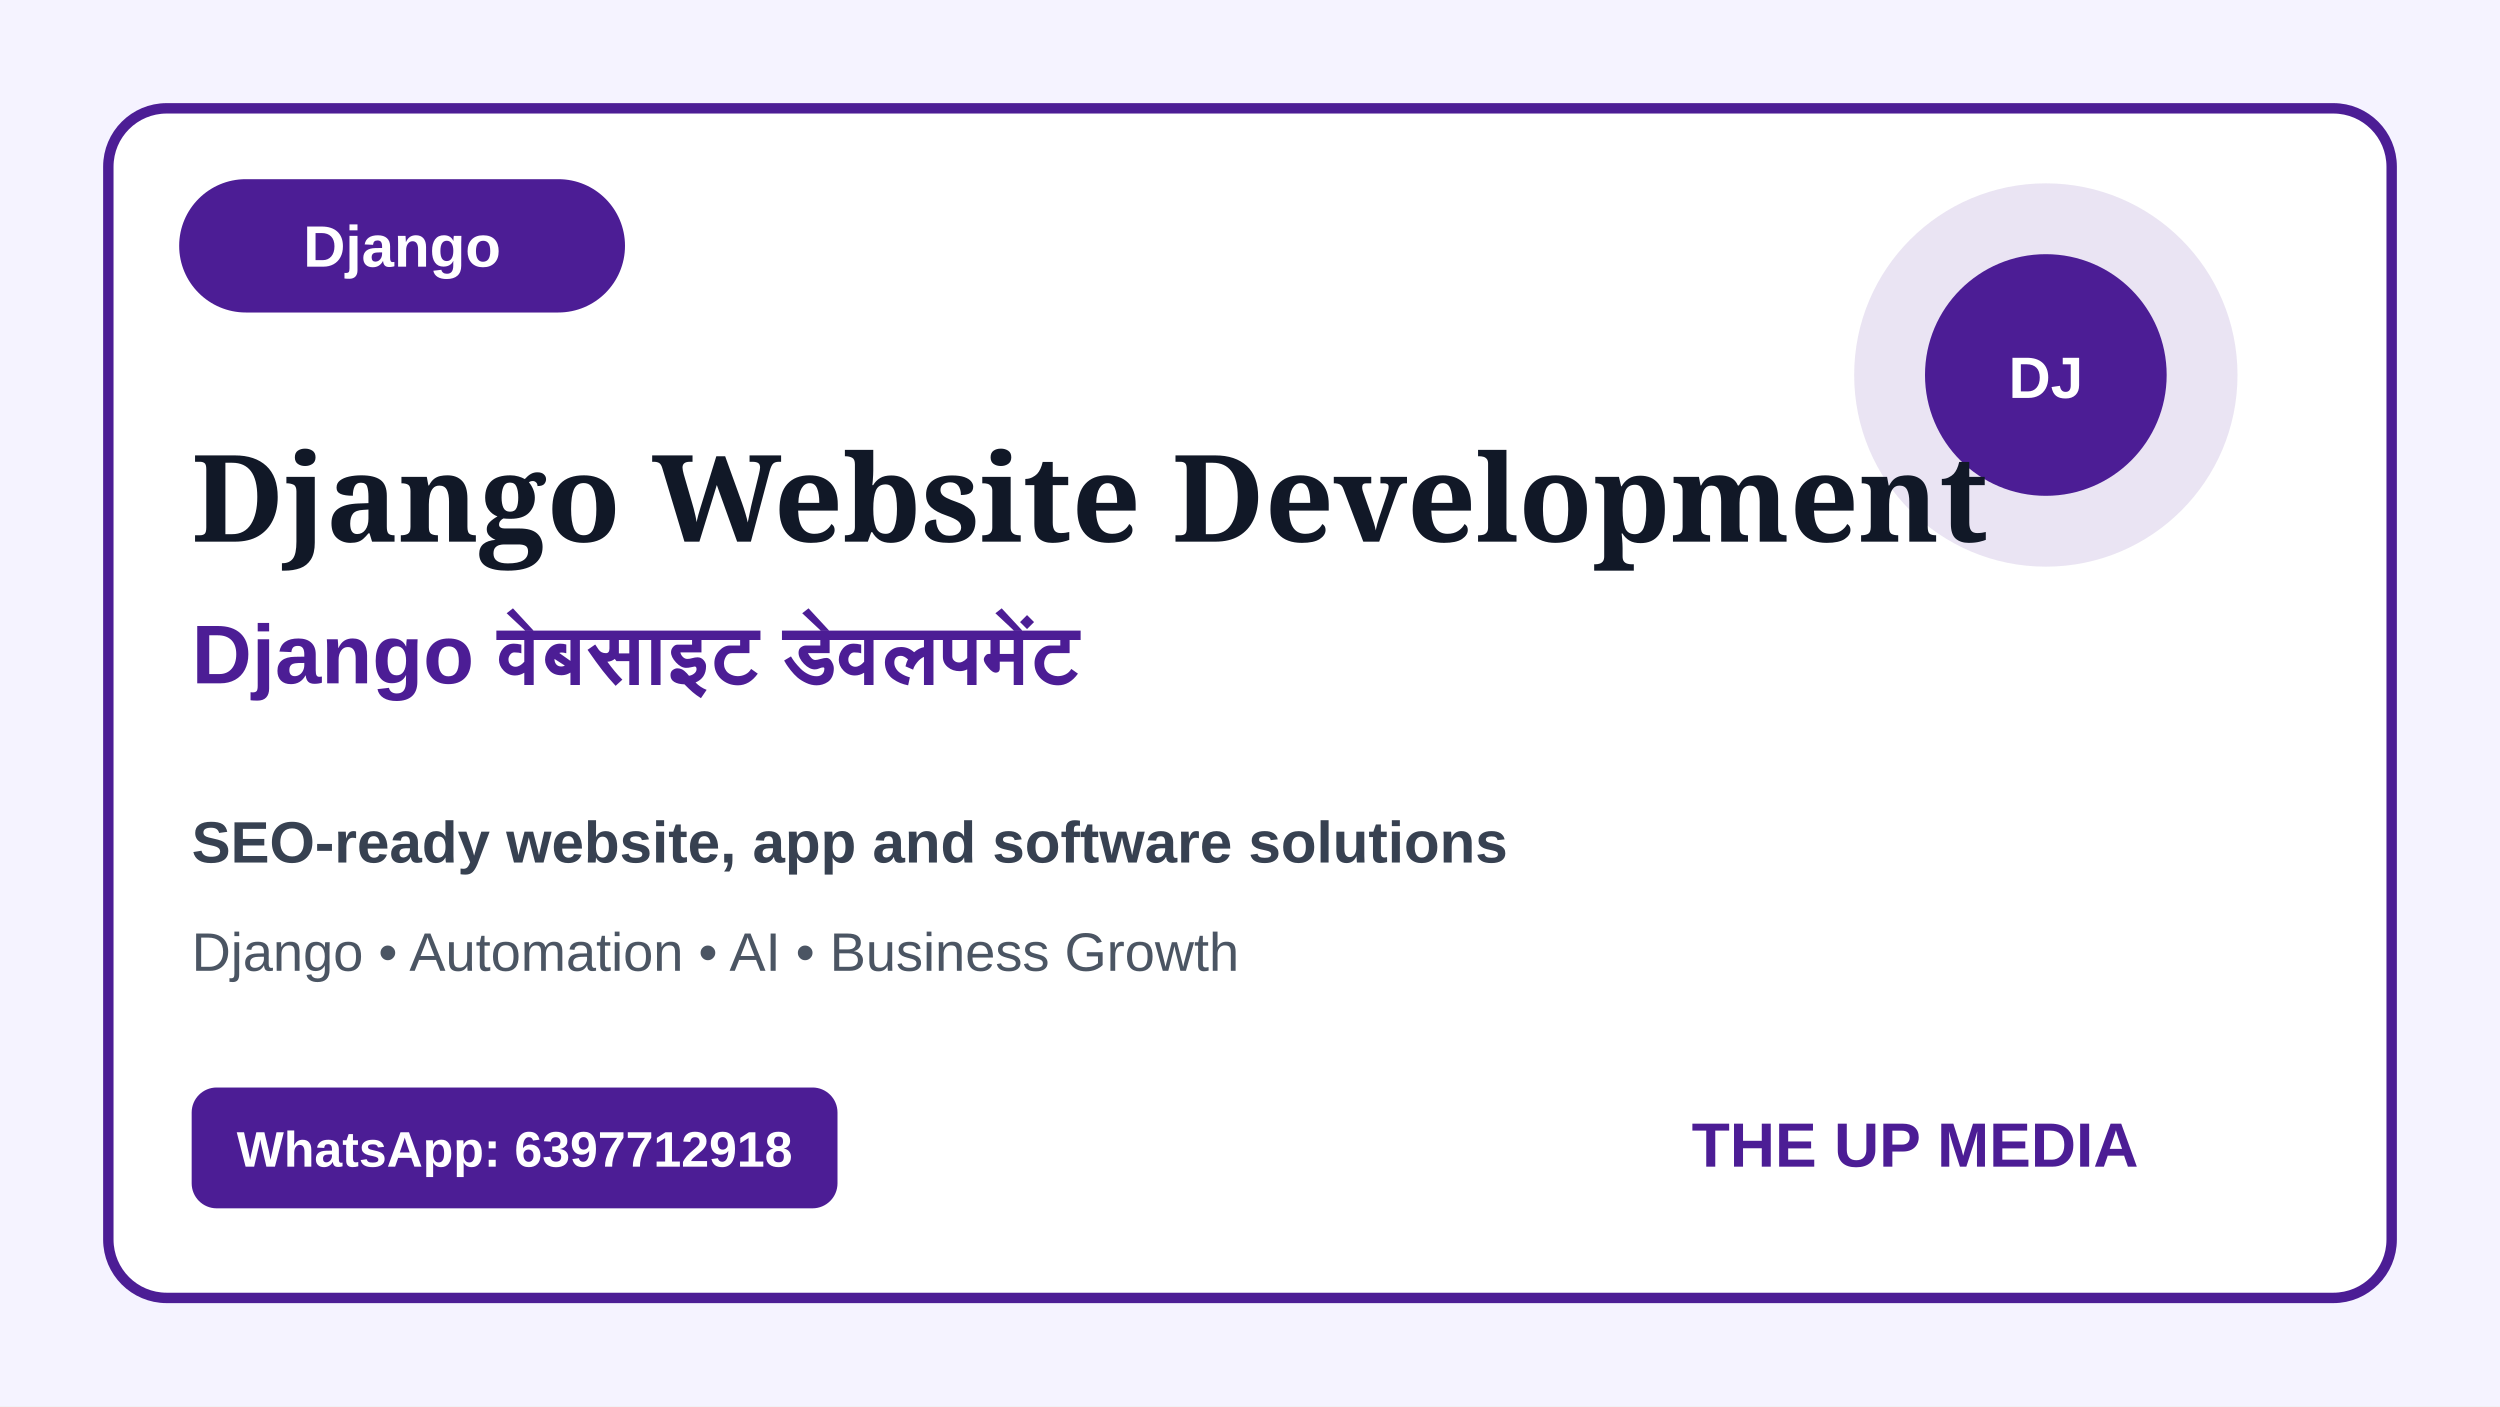
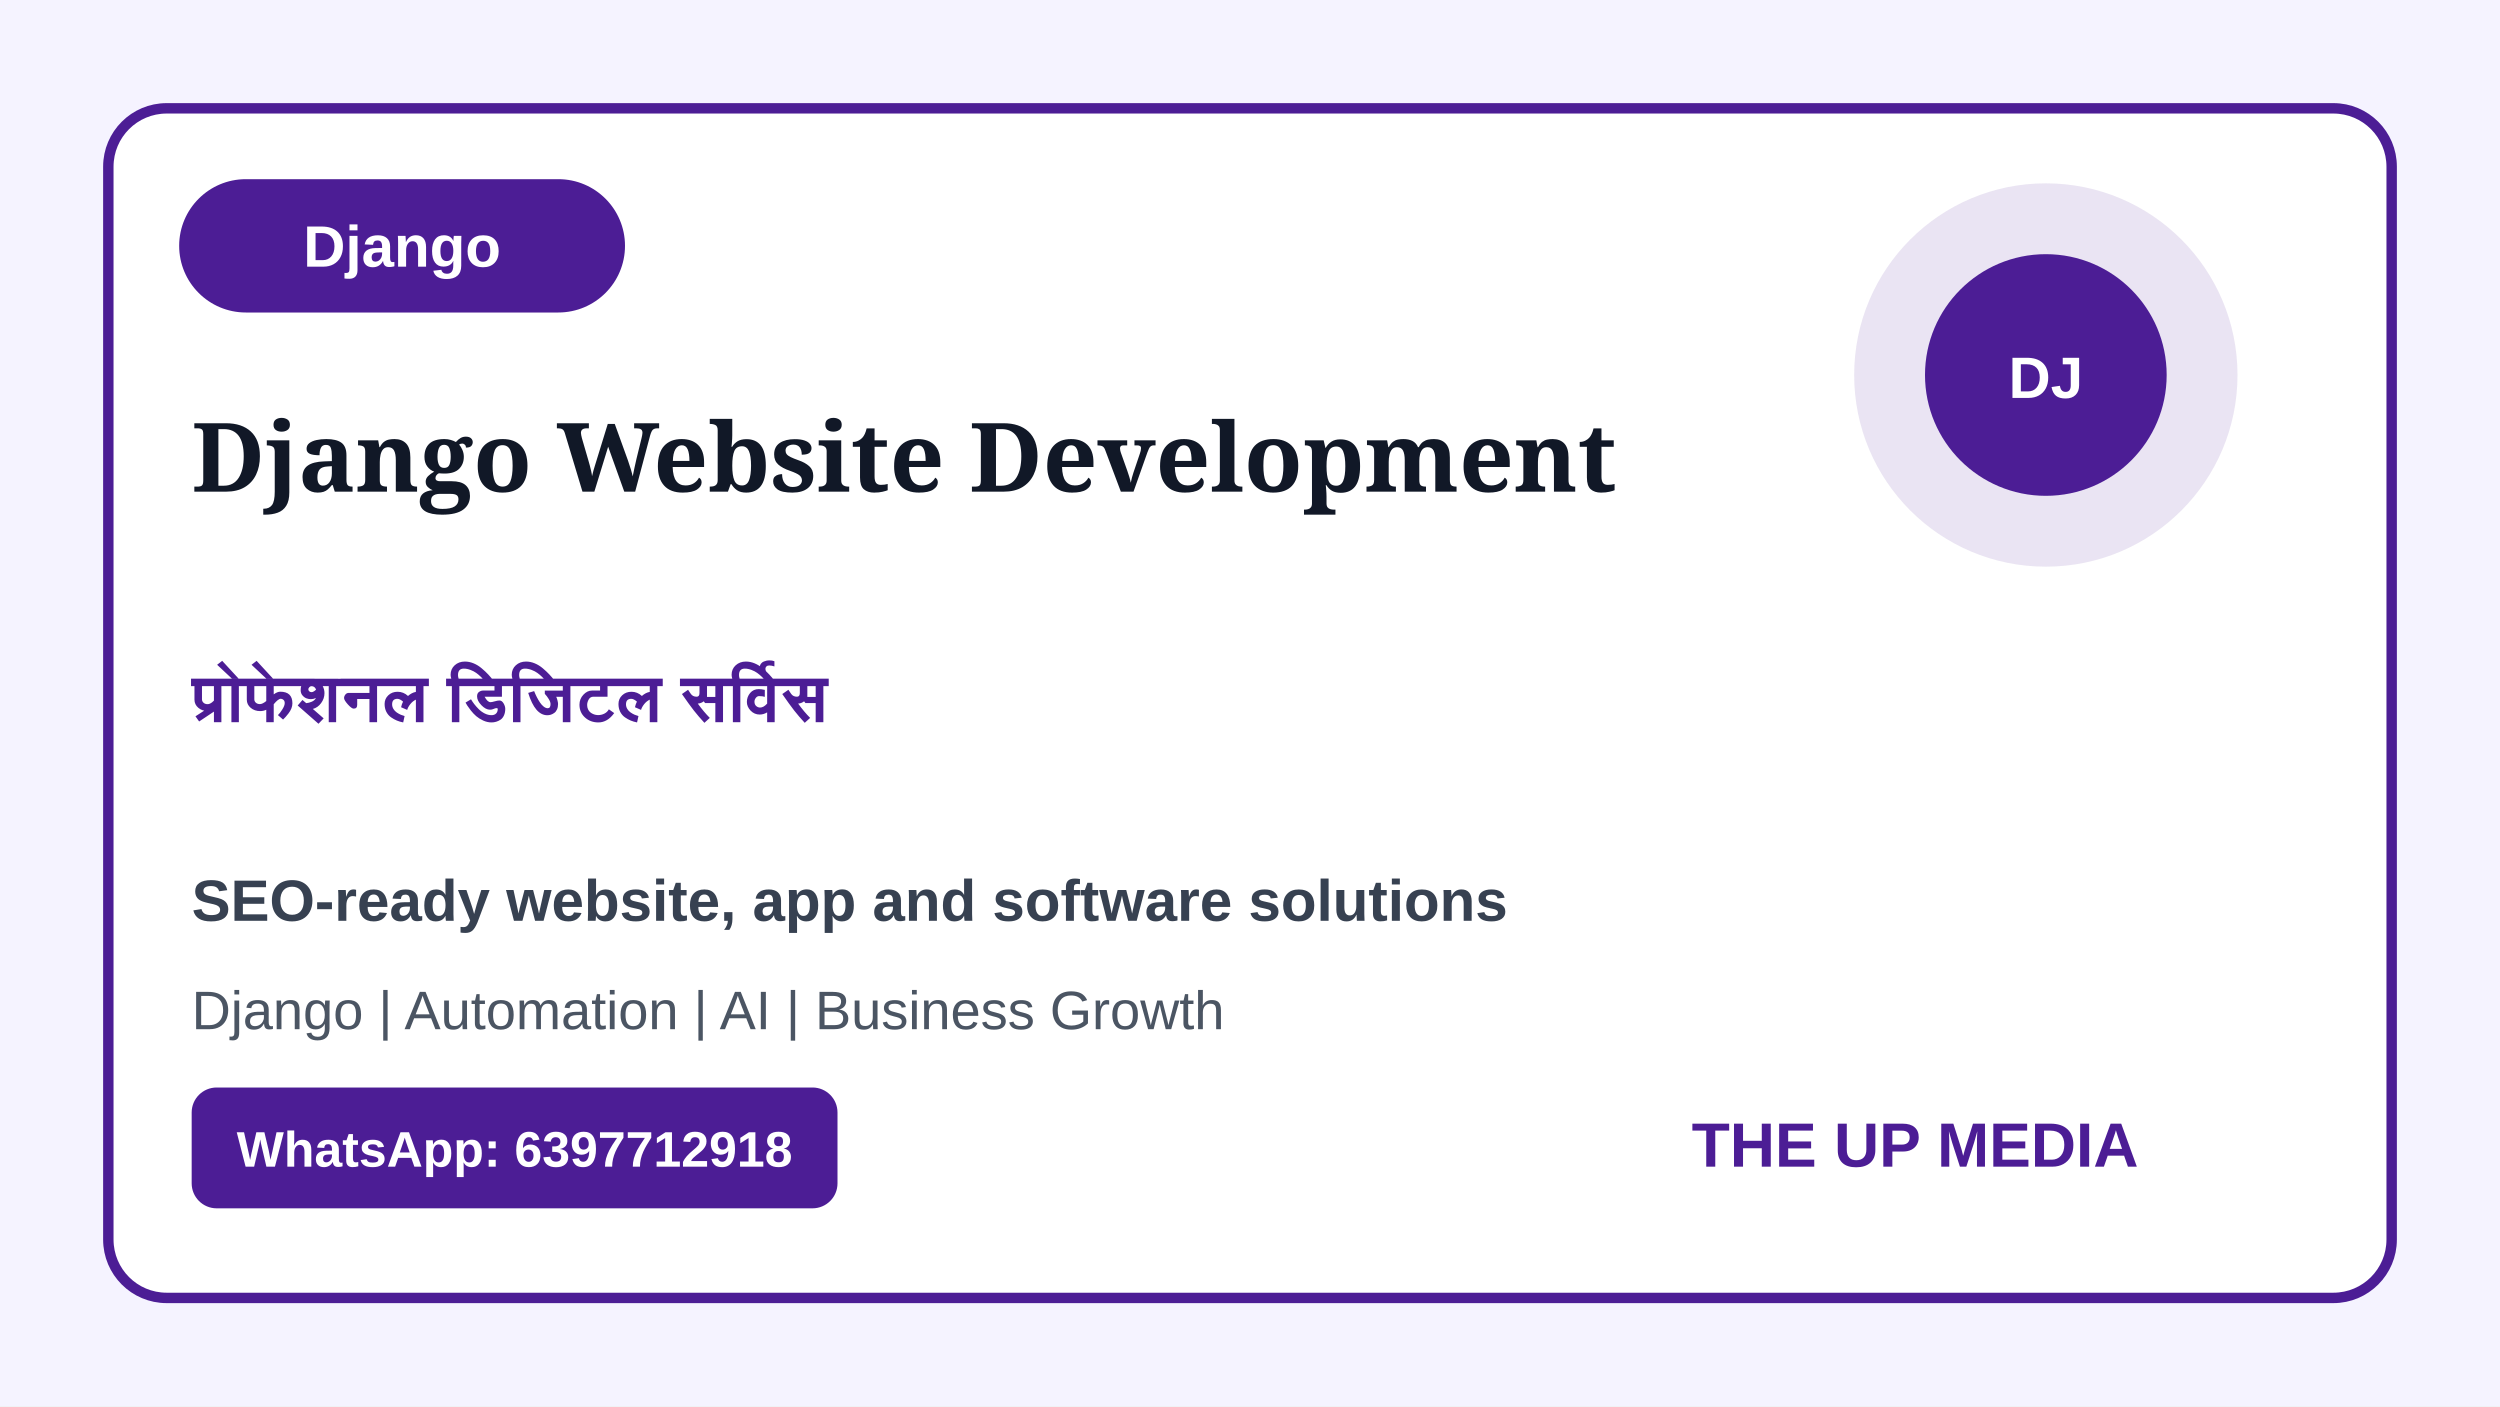
<svg xmlns="http://www.w3.org/2000/svg" width="1200" height="675" viewBox="0 0 1200 675" role="img" aria-label="Django Website Development">
  <rect width="1200" height="675" fill="#f5f3ff" />
  <rect x="52" y="52" width="1096" height="571" rx="28" fill="#ffffff" stroke="#4c1d95" stroke-width="5" />
  <rect x="86" y="86" width="214" height="64" rx="32" fill="#4c1d95" />
  <text x="193" y="128" text-anchor="middle" font-family="Arial, sans-serif" font-size="28" font-weight="800" fill="#ffffff">Django</text>
  <circle cx="982" cy="180" r="92" fill="#4c1d95" opacity="0.12" />
  <circle cx="982" cy="180" r="58" fill="#4c1d95" />
  <text x="982" y="191" text-anchor="middle" font-family="Arial, sans-serif" font-size="28" font-weight="900" fill="#ffffff">DJ</text>
-   <text x="92" y="260" font-family="Georgia, serif" font-size="58" font-weight="900" fill="#111827">Django Website Development</text>
-   <text x="92" y="328" font-family="Arial, sans-serif" font-size="40" font-weight="800" fill="#4c1d95">Django वेबसाइट डेवलपमेंट</text>
-   <text x="92" y="414" font-family="Arial, sans-serif" font-size="28" font-weight="700" fill="#374151">SEO-ready website, app and software solutions</text>
-   <text x="92" y="466" font-family="Arial, sans-serif" font-size="26" fill="#4b5563">Django • Automation • AI • Business Growth</text>
+   <text y="236" font-family="Georgia, serif" font-size="46" font-weight="900" fill="#111827">
+     <tspan x="92" dy="0">Django Website Development</tspan>
+   </text>
+   <text y="346" font-family="Arial, sans-serif" font-size="32" font-weight="800" fill="#4c1d95">
+     <tspan x="92" dy="0">प्रोफेशनल डिजिटल सर्विस</tspan>
+   </text>
+   <text x="92" y="442" font-family="Arial, sans-serif" font-size="28" font-weight="700" fill="#374151">SEO-ready website, app and software solutions</text>
+   <text x="92" y="494" font-family="Arial, sans-serif" font-size="26" fill="#4b5563">Django | Automation | AI | Business Growth</text>
  <rect x="92" y="522" width="310" height="58" rx="12" fill="#4c1d95" />
  <text x="247" y="560" text-anchor="middle" font-family="Arial, sans-serif" font-size="24" font-weight="800" fill="#ffffff">WhatsApp: 6397712918</text>
  <text x="812" y="560" font-family="Arial, sans-serif" font-size="30" font-weight="900" fill="#4c1d95">THE UP MEDIA</text>
</svg>
